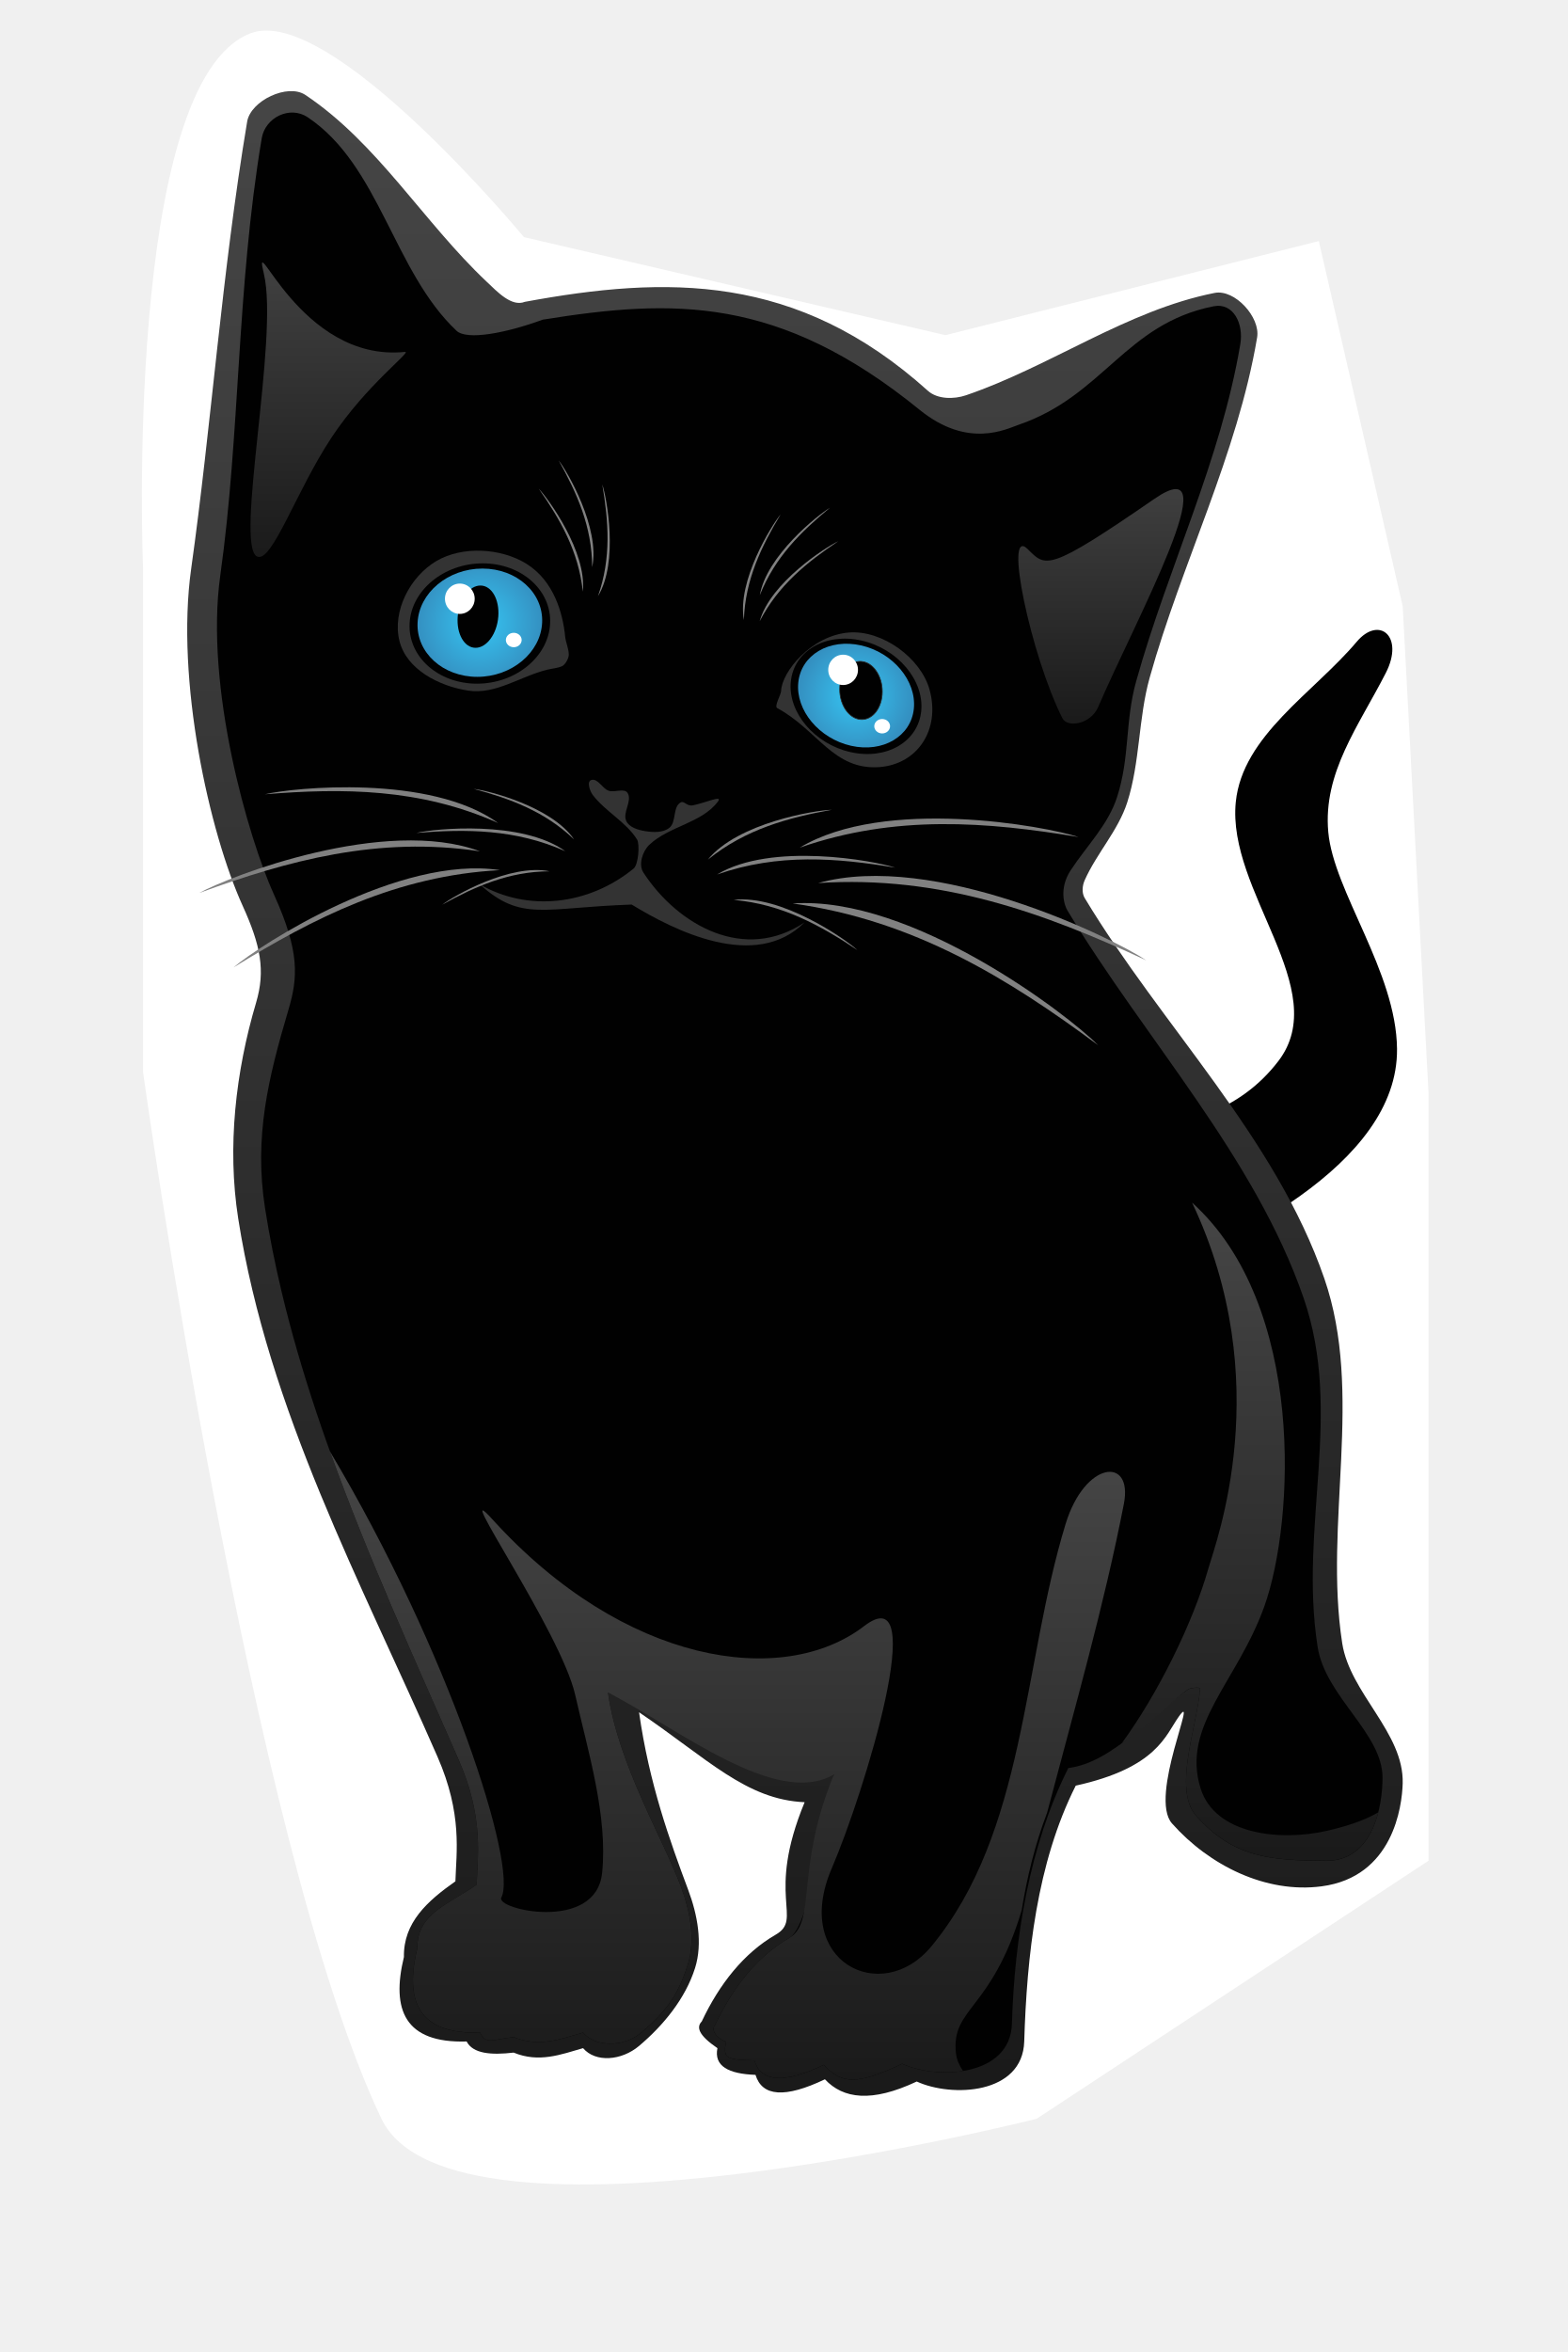
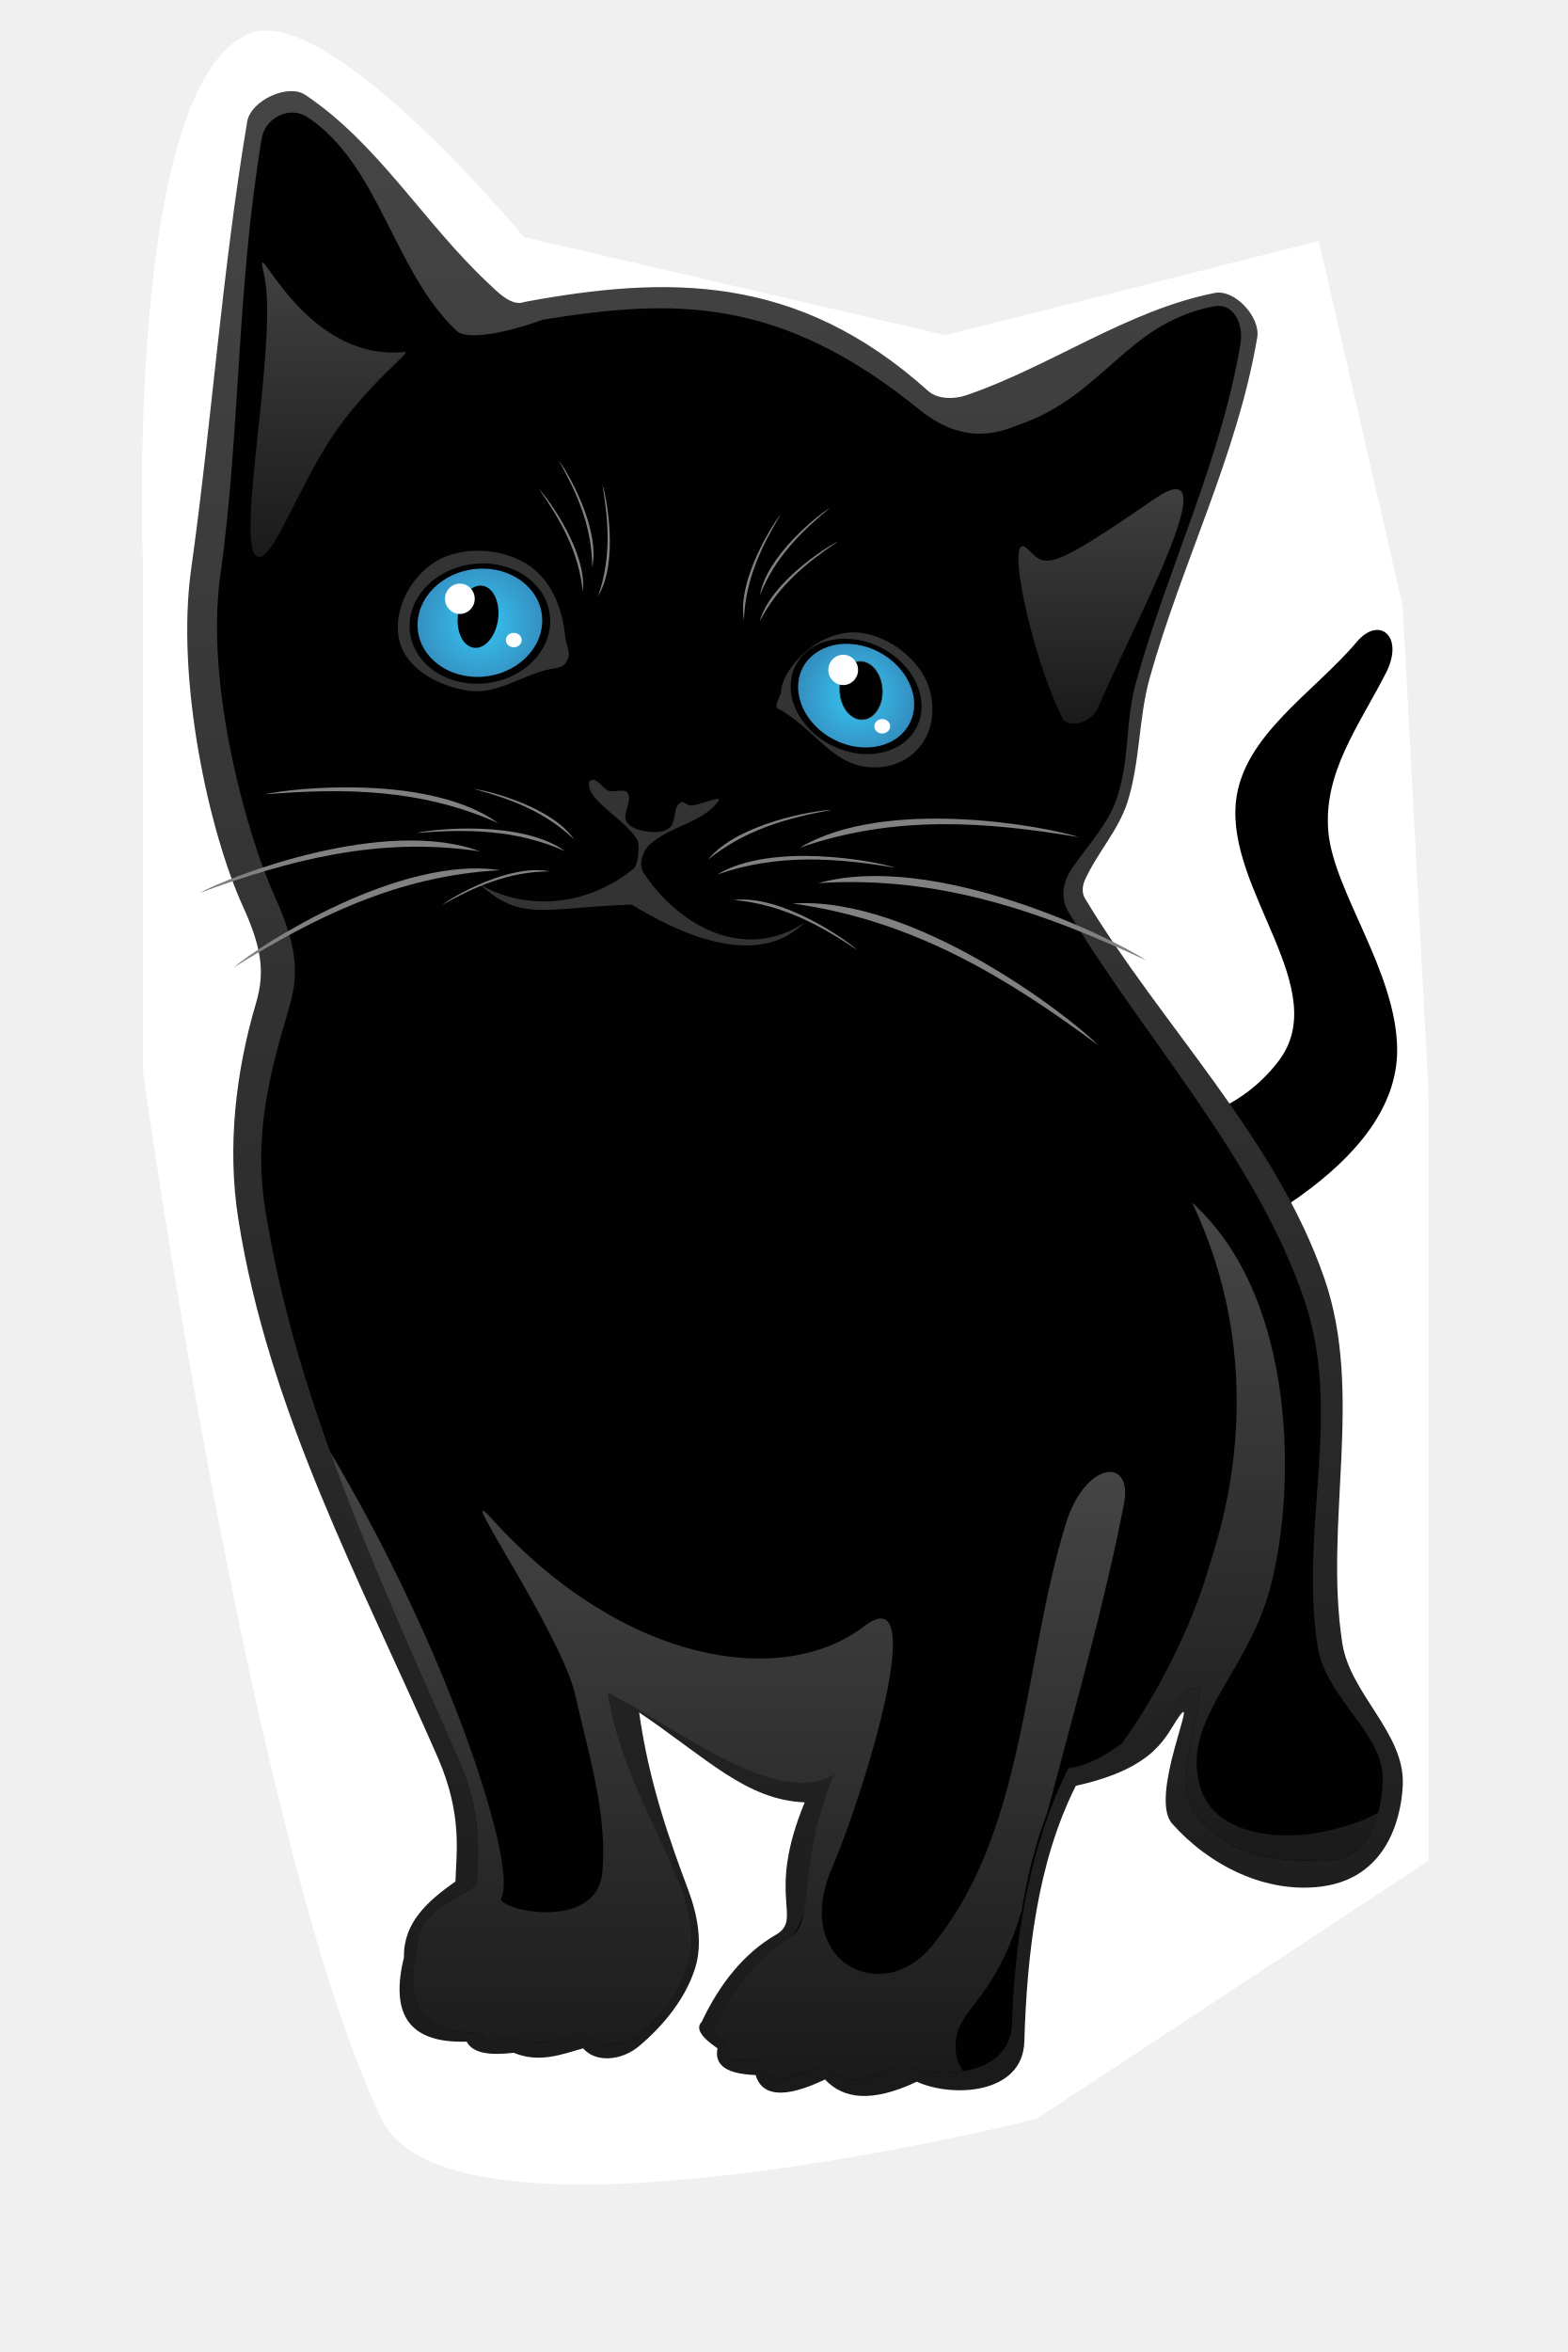
- <svg xmlns="http://www.w3.org/2000/svg" version="1.1" id="Layer_1" x="0px" y="0px" width="400px" height="600px" viewBox="0 0 400 600" enable-background="new 0 0 400 600" xml:space="preserve">
-   <path fill="#FFFFFF" d="M63.917,8.5c20.313-7.787,69.773,52,69.773,52l107.529,25l95.281-24l21.407,93.183l6.593,124.26v195.728  l-100,65.829c0,0-149.171,37.717-167.173,0c-33.41-70-60.827-267-60.827-267V145.041C36.5,145.041,31.407,20.963,63.917,8.5z" />
-   <g id="path_2" transform="matrix(1.2109 0 0 1.2109 -21.752 -15.733)">
-     <path id="path25" fill="#010101" d="M253.981,284.297c23-8.944,58.596-25.809,58.355-50.339   c-0.158-16.283-13.359-33.146-14.488-45.687c-1.129-12.53,6.398-22.299,12.129-33.518c3.956-7.745-1.449-12.11-6.134-6.561   c-9.096,10.773-24.059,19.756-25.481,33.744c-1.916,18.833,20.5,39.532,8.966,54.6c-16.556,21.63-47.246,10.928-70.308,25.542   c-6.502,4.12-6.172,20.009,0.944,22.965C228.277,289.326,243.57,288.345,253.981,284.297L253.981,284.297z" />
-     <g id="_561037744">
-       <g id="g52">
-         <linearGradient id="_559217592_1_" gradientUnits="userSpaceOnUse" x1="-61.436" y1="443.046" x2="-61.436" y2="590.149" gradientTransform="matrix(5.033 0 0 -5.033 494.6776 2681.566)">
-           <stop offset="0" style="stop-color:#1A1A1A" />
-           <stop offset="1" style="stop-color:#676767" />
-         </linearGradient>
-         <path id="_559217592" fill="url(#_559217592_1_)" d="M113.925,409.333c0.178-6.07,1.532-14.108-3.775-26.245     c-16.106-36.834-35.65-72.879-41.996-113.416c-2.352-15.024-0.55-30.874,3.775-45.461c2.005-6.764,0.941-12.085-2.831-20.387     c-7.017-15.445-14.163-47.459-10.853-71.004c4.237-30.131,6.456-62.249,11.797-94.202c0.738-4.412,8.531-8.121,12.269-5.624     c15.228,10.177,24.908,26.82,38.222,39.368c2.194,2.068,5.217,5.344,8.022,4.218c29.88-5.512,57.345-6.073,84.937,18.747     c1.995,1.795,5.476,1.806,8.022,0.937c17.873-6.102,33.846-17.877,52.378-21.559c4.255-0.845,9.683,5.123,8.966,9.373     c-4.17,24.706-15.905,47.567-22.65,71.706c-2.392,8.563-2.002,17.778-4.719,26.245c-1.902,5.928-6.434,10.713-8.966,16.403     c-0.509,1.144-0.646,2.677,0,3.749c16.279,27.048,40.188,50.337,50.49,80.142c8.385,24.26-0.16,51.51,3.775,76.86     c1.643,10.582,13.034,18.822,12.741,29.526c-0.132,4.8-2,19.69-17.079,21.679c-11.755,1.551-23.682-4.408-31.525-13.243     c-5.003-5.636,5.777-28.634,1.416-22.496c-2.799,3.939-4.593,10.751-21.706,14.529c-8.218,16.313-10.304,35.929-10.853,53.897     c-0.341,11.183-15.268,11.825-22.65,8.436c-9.504,4.479-15.507,3.645-19.347-0.469c-8.466,4.046-13.24,3.609-14.628-0.937     c-5.681-0.199-8.789-1.832-8.022-5.624c-4.027-2.755-4.468-4.431-3.303-5.624c3.696-7.848,8.858-14.407,15.572-18.278     c5.887-3.394-2.161-7.953,6.108-27.914c-12.306-0.517-20.422-9.141-34.891-18.952c2.13,15.059,6.487,27.075,10.381,37.493     c1.923,5.145,3.072,11.168,1.416,16.403c-2.028,6.41-6.639,12.055-11.797,16.403c-3.699,3.118-9.17,3.553-11.797,0.469     c-4.687,1.344-9.292,3.139-14.628,0.937c-4.79,0.562-8.581,0.221-9.909-2.343c-13.018,0.394-15.924-6.643-13.212-17.809     C102.949,417.999,108.048,413.463,113.925,409.333L113.925,409.333z" />
-         <path id="_559885168" fill="#010101" d="M118.408,410.041c0.178-6.07,1.532-14.108-3.775-26.245     c-13.782-31.521-29.218-64.521-37.361-98.788c-1.373-5.779-2.539-11.593-3.456-17.442c-2.352-15.024,0.63-27.361,4.955-41.946     c2.005-6.764,2.327-12.263-3.067-24.136s-14.635-43.708-11.325-67.254c4.236-30.131,3.39-60.142,8.73-92.092     c0.738-4.412,5.937-6.95,9.673-4.452c15.227,10.177,18.066,32.444,31.38,44.992c2.194,2.068,10.466,0.481,18.167-2.343     c27.468-4.413,49.761-5.092,79.393,18.981c10.228,8.309,18.335,4.033,20.88,3.163c17.873-6.102,22.521-21.276,41.053-24.956     c4.254-0.845,6.38,3.717,5.663,7.967c-4.17,24.706-15.198,46.865-21.942,71.004c-2.392,8.563-1.295,15.903-4.011,24.371     c-1.902,5.927-6.376,10.252-9.791,15.466c-2.514,3.838-1.354,7.364-0.708,8.436c16.279,27.048,39.482,51.86,49.783,81.665     c8.384,24.26-0.985,48.112,2.949,73.464c1.643,10.582,13.713,18.202,13.684,27.651c-0.018,5.704-1.82,17.505-11.888,17.461     c-11.858-0.052-19.554-0.659-27.396-9.494c-5.002-5.635,0.354-19.215,0.826-26.714c0.048-0.56-2.23-0.087-2.359,0     c-7.272,4.852-15.965,15.527-25.39,16.67c-8.218,16.313-11.339,35.896-11.887,53.864c-0.341,11.182-15.74,11.825-23.123,8.436     c-9.504,4.479-12.675,4.348-16.516,0.234c-8.466,4.045-13.24,3.609-14.628-0.937c-5.681-0.199-6.726-0.191-5.957-3.984     c-1.49-0.324-3.465-2.322-2.3-3.515c3.696-7.848,8.858-14.407,15.572-18.278c5.887-3.394,7.539-36.747,15.808-56.709     c-14.056,11.023-39.755,12.107-53.97,5.009c2.13,15.059,11.501,30.502,15.394,40.92c1.923,5.144,3.072,11.168,1.416,16.403     c-2.028,6.41-4.635,9.946-9.791,14.294c-3.698,3.118-9.642,3.085-12.269,0c-4.687,1.344-9.292,3.139-14.628,0.937     c-4.79,0.562-5.75,1.627-7.078-0.937c-13.018,0.394-15.924-6.643-13.212-17.809c-0.123-7.267,6.629-9.226,12.505-13.357     L118.408,410.041z" />
-         <linearGradient id="_559885000_1_" gradientUnits="userSpaceOnUse" x1="-42.384" y1="452.601" x2="-42.384" y2="500.545" gradientTransform="matrix(5.033 0 0 -5.033 494.6776 2681.566)">
-           <stop offset="0" style="stop-color:#1A1A1A" />
-           <stop offset="1" style="stop-color:#676767" />
-         </linearGradient>
-         <path id="_559885000" fill="url(#_559885000_1_)" d="M308.379,394.808c-1.314,5.115-4.36,10.211-10.984,10.183     c-11.858-0.052-19.555-0.659-27.396-9.494c-5.002-5.635,0.354-19.215,0.826-26.714c0.066-0.553-2.23-0.087-2.359,0     c-3.755,2.506-8.716,8.214-14.124,11.45c7.573-10.339,15.006-25.374,18.257-36.855c1.513-5.344,14.459-39.253-3.447-77.025     c24.028,21.665,21.573,67.238,15.245,84.993c-5.673,15.915-17.615,25.231-13.448,38.431c3.069,9.721,16.719,11.189,26.661,8.905     c3.49-0.801,7.559-1.991,10.771-3.872v-0.002H308.379z" />
-         <linearGradient id="_559884832_1_" gradientUnits="userSpaceOnUse" x1="-64.26" y1="443.208" x2="-64.26" y2="489.364" gradientTransform="matrix(5.033 0 0 -5.033 494.6776 2681.566)">
-           <stop offset="0" style="stop-color:#1A1A1A" />
-           <stop offset="1" style="stop-color:#676767" />
-         </linearGradient>
-         <path id="_559884832" fill="url(#_559884832_1_)" d="M118.408,410.041c0.178-6.07,1.532-14.108-3.775-26.245     c-9.2-21.04-19.135-42.74-27.148-65.037c25.287,42.401,39.579,87.575,36.117,93.982c-1.359,2.517,19.923,7.364,21.234-5.155     c1.254-11.968-3.011-25.753-5.662-37.493c-3.003-13.298-26.643-47.149-17.459-37.025c27.755,30.598,61.206,35.633,78.332,22.496     c14.063-10.788,0.127,34.851-6.842,51.085c-8.401,19.568,10.502,29.099,20.998,16.403c19.89-24.055,19.189-59.269,28.312-89.047     c4.054-13.232,14.216-14.24,12.269-4.218c-4.119,21.204-10.277,42.713-16.185,65.101c-2.541,6.666-4.23,13.552-5.355,20.555     c-6.377,21.239-14.888,20.426-13.85,30.104c0.135,1.262,0.669,2.512,1.488,3.738c-4.488,0.723-9.475,0.016-12.818-1.52     c-9.504,4.479-12.675,4.348-16.516,0.234c-8.466,4.045-13.24,3.609-14.628-0.937c-5.681-0.199-6.726-0.191-5.957-3.984     c-1.49-0.324-3.465-2.322-2.3-3.515c3.696-7.848,8.858-14.407,15.572-18.278c5.887-3.394,1.201-14.529,9.47-34.49     c-12.169,7.274-33.417-10.111-47.632-17.21c2.13,15.059,11.501,30.502,15.394,40.92c1.923,5.144,3.072,11.168,1.416,16.403     c-2.028,6.41-4.635,9.946-9.791,14.294c-3.698,3.118-9.642,3.085-12.269,0c-4.687,1.344-9.292,3.139-14.628,0.937     c-4.79,0.562-5.75,1.627-7.078-0.937c-13.018,0.394-15.924-6.643-13.212-17.809c-0.123-7.267,6.629-9.226,12.505-13.357     L118.408,410.041z" />
-         <linearGradient id="_559884736_1_" gradientUnits="userSpaceOnUse" x1="-48.63" y1="499.851" x2="-48.63" y2="520.434" gradientTransform="matrix(5.033 0 0 -5.033 494.6776 2681.566)">
-           <stop offset="0" style="stop-color:#1A1A1A" />
-           <stop offset="1" style="stop-color:#676767" />
-         </linearGradient>
-         <path id="_559884736" fill="url(#_559884736_1_)" d="M234.5,128.663c-5.127-5.064,0.678,22.398,7.314,35.619     c1.078,2.149,6.011,1.251,7.55-2.343c7.758-18.114,28.078-55.044,11.797-43.82C238.622,133.657,238.359,132.474,234.5,128.663     L234.5,128.663z" />
-         <linearGradient id="_559881536_1_" gradientUnits="userSpaceOnUse" x1="-80.98" y1="506.789" x2="-80.98" y2="531.635" gradientTransform="matrix(5.033 0 0 -5.033 494.6776 2681.566)">
-           <stop offset="0" style="stop-color:#1A1A1A" />
-           <stop offset="1" style="stop-color:#676767" />
-         </linearGradient>
-         <path id="_559881536" fill="url(#_559881536_1_)" d="M72.158,130.245c-4.845-2.164,4.612-46.077,1.416-59.521     c-2.605-10.957,7.477,18.714,29.728,16.403c1.549-0.161-8.137,6.939-15.476,18.033C80.389,116.403,75.27,131.635,72.158,130.245     L72.158,130.245z" />
-         <path id="_559881440" fill="#333333" d="M151.471,195.976c1.032-0.842,1.328-5.173,0.724-6.132     c-2.34-3.714-6.633-5.862-9.307-9.347c-0.65-0.848-1.343-2.896-0.31-3.184c1.372-0.383,2.281,1.775,3.619,2.26     c1.273,0.461,3.353-0.651,4.033,0.513c0.988,1.69-1.135,4.081-0.31,5.854c0.64,1.377,2.525,1.918,4.033,2.157     c1.685,0.266,3.747,0.355,5.067-0.719c1.516-1.233,0.657-4.409,2.378-5.341c0.747-0.405,1.28,0.88,2.58,0.616     c2.703-0.547,6.327-2.236,5.279-0.822c-3.388,4.575-10.354,5.207-14.477,9.141c-1.448,1.382-2.336,4.183-1.241,5.854     c7.354,11.232,21.407,18.94,33.97,10.478c-10.336,10.375-27.517,1.711-36.44-3.745c-18.584,0.613-23.185,3.702-32.017-4.266     C129.108,205.106,141.931,203.762,151.471,195.976L151.471,195.976z" />
-         <path id="_559881344" fill="#333333" d="M136.396,153.333c0.703-0.318,1.416-1.671,1.416-2.402     c-0.002-1.348-0.634-2.525-0.767-3.867c-0.47-4.745-2.296-11.644-8.14-15.29c-5.364-3.346-13.549-3.802-18.993-0.586     c-5.562,3.287-9.323,10.569-7.786,16.813c1.485,6.029,8.333,9.546,14.51,10.486c5.753,0.876,10.929-2.992,16.575-4.394     C134.247,153.837,135.424,153.772,136.396,153.333L136.396,153.333z" />
-         <path id="_559881248" fill="#333333" d="M181.754,162.179c-0.728-0.394,0.769-2.786,0.797-3.609     c0.135-4.034,6.381-11.703,14.303-12.326c6.998-0.551,15.139,5.342,16.987,12.068c2.312,8.413-2.56,15.72-10.617,16.286     C193.57,175.277,190.255,166.773,181.754,162.179L181.754,162.179z" />
-         <path id="_559881152" fill="#010101" d="M119.684,131.675c8.177,0,14.532,5.675,14.196,12.675     c-0.337,7-7.238,12.675-15.414,12.675c-8.177,0-14.532-5.675-14.196-12.675C104.607,137.35,111.507,131.675,119.684,131.675z" />
-         <radialGradient id="_560527216_1_" cx="-61.027" cy="505.781" r="5.889" gradientTransform="matrix(3.9582 0 0 -3.9313 360.631 2132.559)" gradientUnits="userSpaceOnUse">
-           <stop offset="0" style="stop-color:#35C6F4" />
-           <stop offset="1" style="stop-color:#34679A" />
-         </radialGradient>
-         <path id="_560527216" fill="url(#_560527216_1_)" d="M119.616,132.772c7.247,0,12.881,5.107,12.582,11.407     c-0.298,6.3-6.415,11.407-13.662,11.407s-12.881-5.107-12.582-11.407C106.252,137.878,112.369,132.772,119.616,132.772z" />
-         <path id="_560527120" fill="#010101" d="M119.198,136.345c2.362,0,4.046,2.938,3.762,6.561c-0.284,3.624-2.428,6.561-4.79,6.561     s-4.046-2.938-3.762-6.561C114.692,139.283,116.836,136.345,119.198,136.345z" />
-         <ellipse id="_560527024" fill="#FFFFFF" cx="114.854" cy="139.131" rx="3.133" ry="3.193" />
-         <ellipse id="_560526928" fill="#FFFFFF" cx="126.219" cy="147.824" rx="1.663" ry="1.518" />
-         <path id="_560526832" fill="#010101" d="M199.51,147.941c-7.588-1.712-14.262,2.16-14.909,8.649     c-0.646,6.489,4.981,13.138,12.568,14.851c7.588,1.712,14.262-2.16,14.909-8.649C212.726,156.303,207.098,149.654,199.51,147.941     z" />
-         <radialGradient id="_561348040_1_" cx="-40.999" cy="501.875" r="5.374" gradientTransform="matrix(3.9582 0 0 -3.9313 360.631 2132.559)" gradientUnits="userSpaceOnUse">
-           <stop offset="0" style="stop-color:#35C6F4" />
-           <stop offset="1" style="stop-color:#34679A" />
-         </radialGradient>
-         <path id="_561348040" fill="url(#_561348040_1_)" d="M199.41,148.962c-6.725-1.518-12.652,1.986-13.238,7.824     c-0.586,5.84,4.391,11.803,11.116,13.321c6.725,1.518,12.652-1.986,13.238-7.824C211.112,156.444,206.135,150.48,199.41,148.962z     " />
-         <path id="_561348016" fill="#010101" stroke="#2C2A29" stroke-width="0.157" d="M199.862,152.391     c-2.464-0.489-4.675,1.826-4.937,5.173c-0.262,3.346,1.523,6.456,3.987,6.945c2.464,0.489,4.675-1.826,4.937-5.173     C204.112,155.989,202.326,152.88,199.862,152.391z" />
-         <ellipse id="_561347920" fill="#FFFFFF" cx="195.62" cy="154.112" rx="3.133" ry="3.193" />
-         <ellipse id="_561347824" fill="#FFFFFF" cx="203.847" cy="165.987" rx="1.663" ry="1.518" />
-         <path id="_561347728" fill="#818181" d="M123.301,196.308c-21.695,1.14-39.292,10.083-56.121,20.488     C72.759,212.002,102.229,193.054,123.301,196.308z" />
-         <path id="_561997160" fill="#818181" d="M119.107,192.344c-21.477-3.251-40.534,1.962-59.135,8.763     C66.414,197.537,99.139,184.918,119.107,192.344z" />
-         <path id="_561997064" fill="#818181" d="M122.889,186.366c-16.397-7.329-32.754-7.369-49.101-6.04     c5.932-1.429,34.838-4.288,49.103,6.029L122.889,186.366z" />
-         <path id="_561996968" fill="#818181" d="M137.078,192.322c-10.48-4.677-20.932-4.702-31.38-3.853     C109.49,187.556,127.964,185.729,137.078,192.322z" />
-         <path id="_561996872" fill="#818181" d="M138.94,189.843c-6.191-5.947-13.556-8.607-21.142-10.65     C120.706,179.507,134.201,182.889,138.94,189.843z" />
-         <path id="_561996776" fill="#818181" d="M133.774,196.552c-8.613,0.032-15.757,3.232-22.626,7.027     C113.452,201.788,125.494,194.856,133.774,196.552z" />
-         <path id="_635801000" fill="#818181" d="M184.982,203.327c25.572,3.516,45.505,15.859,64.376,29.86     C243.237,226.955,210.26,201.58,184.982,203.327z" />
-         <path id="_635800904" fill="#818181" d="M190.359,199.031c25.76-1.706,47.797,6.368,69.134,16.278     C252.227,210.439,214.755,192.231,190.359,199.031L190.359,199.031z" />
-         <path id="_635800808" fill="#818181" d="M186.475,191.57c20.156-7.029,39.526-5.442,58.749-2.238     C238.345,187.048,204.408,180.778,186.475,191.57z" />
-         <path id="_635800712" fill="#818181" d="M169.073,197.215c12.881-4.492,25.26-3.478,37.546-1.43     C202.223,194.326,180.535,190.319,169.073,197.215z" />
-         <path id="_635800616" fill="#818181" d="M167.121,194.093c7.933-6.424,16.922-8.838,26.11-10.5     C189.757,183.676,173.435,186.333,167.121,194.093z" />
-         <path id="_561168440" fill="#818181" d="M172.556,202.574c10.196,0.897,18.33,5.4,26.079,10.578     C196.088,210.802,182.531,201.393,172.556,202.574z" />
-         <path id="_561168344" fill="#818181" d="M142.743,132.486c-0.02-8.555-3.232-15.654-7.044-22.48     C137.499,112.296,144.461,124.265,142.743,132.486z" />
-         <path id="_561168248" fill="#818181" d="M143.963,138.588c2.856-8.07,2.215-15.828,0.916-23.525     C145.805,117.819,148.346,131.409,143.963,138.588z" />
-         <path id="_561168152" fill="#818181" d="M140.768,137.628c-0.882-8.509-4.793-15.254-9.272-21.668     C133.517,118.06,141.65,129.277,140.768,137.628z" />
-         <path id="_561168056" fill="#818181" d="M178.071,138.376c3.143-7.965,8.729-13.423,14.774-18.412     C190.331,121.45,179.472,130.095,178.071,138.376z" />
-         <path id="_561037912" fill="#818181" d="M174.707,143.623c0.285-8.55,3.717-15.548,7.738-22.255     C180.575,123.603,173.245,135.354,174.707,143.623z" />
-         <path id="_561037672" fill="#818181" d="M178.034,143.878c3.929-7.613,10.037-12.489,16.553-16.852     C191.937,128.255,180.261,135.779,178.034,143.878z" />
-       </g>
-     </g>
+ <svg xmlns="http://www.w3.org/2000/svg" width="400" height="600" viewBox="0 0 400 600">
+   <path fill="#fff" d="M63.917 8.5c20.313-7.787 69.773 52 69.773 52l107.529 25 95.281-24 21.407 93.183 6.593 124.26v195.728l-100 65.829s-149.171 37.717-167.173 0c-33.41-70-60.827-267-60.827-267v-128.459s-5.093-124.078 27.417-136.541z" />
+   <g transform="matrix(1.211 0 0 1.211 -21.752 -15.733)">
+     <path fill="#010101" d="M253.981 284.297c23-8.944 58.596-25.809 58.355-50.339-.158-16.283-13.359-33.146-14.488-45.687-1.129-12.53 6.398-22.299 12.129-33.518 3.956-7.745-1.449-12.11-6.134-6.561-9.096 10.773-24.059 19.756-25.481 33.744-1.916 18.833 20.5 39.532 8.966 54.6-16.556 21.63-47.246 10.928-70.308 25.542-6.502 4.12-6.172 20.009.944 22.965 10.313 4.283 25.606 3.302 36.017-.746z" />
+     <linearGradient id="a" gradientUnits="userSpaceOnUse" x1="-61.436" y1="443.046" x2="-61.436" y2="590.149" gradientTransform="matrix(5.033 0 0 -5.033 494.678 2681.566)">
+       <stop offset="0" stop-color="#1A1A1A" />
+       <stop offset="1" stop-color="#676767" />
+     </linearGradient>
+     <path fill="url(#a)" d="M113.925 409.333c.178-6.07 1.532-14.108-3.775-26.245-16.106-36.834-35.65-72.879-41.996-113.416-2.352-15.024-.55-30.874 3.775-45.461 2.005-6.764.941-12.085-2.831-20.387-7.017-15.445-14.163-47.459-10.853-71.004 4.237-30.131 6.456-62.249 11.797-94.202.738-4.412 8.531-8.121 12.269-5.624 15.228 10.177 24.908 26.82 38.222 39.368 2.194 2.068 5.217 5.344 8.022 4.218 29.88-5.512 57.345-6.073 84.937 18.747 1.995 1.795 5.476 1.806 8.022.937 17.873-6.102 33.846-17.877 52.378-21.559 4.255-.845 9.683 5.123 8.966 9.373-4.17 24.706-15.905 47.567-22.65 71.706-2.392 8.563-2.002 17.778-4.719 26.245-1.902 5.928-6.434 10.713-8.966 16.403-.509 1.144-.646 2.677 0 3.749 16.279 27.048 40.188 50.337 50.49 80.142 8.385 24.26-.16 51.51 3.775 76.86 1.643 10.582 13.034 18.822 12.741 29.526-.132 4.8-2 19.69-17.079 21.679-11.755 1.551-23.682-4.408-31.525-13.243-5.003-5.636 5.777-28.634 1.416-22.496-2.799 3.939-4.593 10.751-21.706 14.529-8.218 16.313-10.304 35.929-10.853 53.897-.341 11.183-15.268 11.825-22.65 8.436-9.504 4.479-15.507 3.645-19.347-.469-8.466 4.046-13.24 3.609-14.628-.937-5.681-.199-8.789-1.832-8.022-5.624-4.027-2.755-4.468-4.431-3.303-5.624 3.696-7.848 8.858-14.407 15.572-18.278 5.887-3.394-2.161-7.953 6.108-27.914-12.306-.517-20.422-9.141-34.891-18.952 2.13 15.059 6.487 27.075 10.381 37.493 1.923 5.145 3.072 11.168 1.416 16.403-2.028 6.41-6.639 12.055-11.797 16.403-3.699 3.118-9.17 3.553-11.797.469-4.687 1.344-9.292 3.139-14.628.937-4.79.562-8.581.221-9.909-2.343-13.018.394-15.924-6.643-13.212-17.809-.126-7.267 4.973-11.803 10.85-15.933z" />
+     <path fill="#010101" d="M118.408 410.041c.178-6.07 1.532-14.108-3.775-26.245-13.782-31.521-29.218-64.521-37.361-98.788-1.373-5.779-2.539-11.593-3.456-17.442-2.352-15.024.63-27.361 4.955-41.946 2.005-6.764 2.327-12.263-3.067-24.136s-14.635-43.708-11.325-67.254c4.236-30.131 3.39-60.142 8.73-92.092.738-4.412 5.937-6.95 9.673-4.452 15.227 10.177 18.066 32.444 31.38 44.992 2.194 2.068 10.466.481 18.167-2.343 27.468-4.413 49.761-5.092 79.393 18.981 10.228 8.309 18.335 4.033 20.88 3.163 17.873-6.102 22.521-21.276 41.053-24.956 4.254-.845 6.38 3.717 5.663 7.967-4.17 24.706-15.198 46.865-21.942 71.004-2.392 8.563-1.295 15.903-4.011 24.371-1.902 5.927-6.376 10.252-9.791 15.466-2.514 3.838-1.354 7.364-.708 8.436 16.279 27.048 39.482 51.86 49.783 81.665 8.384 24.26-.985 48.112 2.949 73.464 1.643 10.582 13.713 18.202 13.684 27.651-.018 5.704-1.82 17.505-11.888 17.461-11.858-.052-19.554-.659-27.396-9.494-5.002-5.635.354-19.215.826-26.714.048-.56-2.23-.087-2.359 0-7.272 4.852-15.965 15.527-25.39 16.67-8.218 16.313-11.339 35.896-11.887 53.864-.341 11.182-15.74 11.825-23.123 8.436-9.504 4.479-12.675 4.348-16.516.234-8.466 4.045-13.24 3.609-14.628-.937-5.681-.199-6.726-.191-5.957-3.984-1.49-.324-3.465-2.322-2.3-3.515 3.696-7.848 8.858-14.407 15.572-18.278 5.887-3.394 7.539-36.747 15.808-56.709-14.056 11.023-39.755 12.107-53.97 5.009 2.13 15.059 11.501 30.502 15.394 40.92 1.923 5.144 3.072 11.168 1.416 16.403-2.028 6.41-4.635 9.946-9.791 14.294-3.698 3.118-9.642 3.085-12.269 0-4.687 1.344-9.292 3.139-14.628.937-4.79.562-5.75 1.627-7.078-.937-13.018.394-15.924-6.643-13.212-17.809-.123-7.267 6.629-9.226 12.505-13.357h-.003z" />
+     <linearGradient id="b" gradientUnits="userSpaceOnUse" x1="-42.384" y1="452.601" x2="-42.384" y2="500.545" gradientTransform="matrix(5.033 0 0 -5.033 494.678 2681.566)">
+       <stop offset="0" stop-color="#1A1A1A" />
+       <stop offset="1" stop-color="#676767" />
+     </linearGradient>
+     <path fill="url(#b)" d="M308.379 394.808c-1.314 5.115-4.36 10.211-10.984 10.183-11.858-.052-19.555-.659-27.396-9.494-5.002-5.635.354-19.215.826-26.714.066-.553-2.23-.087-2.359 0-3.755 2.506-8.716 8.214-14.124 11.45 7.573-10.339 15.006-25.374 18.257-36.855 1.513-5.344 14.459-39.253-3.447-77.025 24.028 21.665 21.573 67.238 15.245 84.993-5.673 15.915-17.615 25.231-13.448 38.431 3.069 9.721 16.719 11.189 26.661 8.905 3.49-.801 7.559-1.991 10.771-3.872v-.002h-.002z" />
+     <linearGradient id="c" gradientUnits="userSpaceOnUse" x1="-64.26" y1="443.208" x2="-64.26" y2="489.364" gradientTransform="matrix(5.033 0 0 -5.033 494.678 2681.566)">
+       <stop offset="0" stop-color="#1A1A1A" />
+       <stop offset="1" stop-color="#676767" />
+     </linearGradient>
+     <path fill="url(#c)" d="M118.408 410.041c.178-6.07 1.532-14.108-3.775-26.245-9.2-21.04-19.135-42.74-27.148-65.037 25.287 42.401 39.579 87.575 36.117 93.982-1.359 2.517 19.923 7.364 21.234-5.155 1.254-11.968-3.011-25.753-5.662-37.493-3.003-13.298-26.643-47.149-17.459-37.025 27.755 30.598 61.206 35.633 78.332 22.496 14.063-10.788.127 34.851-6.842 51.085-8.401 19.568 10.502 29.099 20.998 16.403 19.89-24.055 19.189-59.269 28.312-89.047 4.054-13.232 14.216-14.24 12.269-4.218-4.119 21.204-10.277 42.713-16.185 65.101-2.541 6.666-4.23 13.552-5.355 20.555-6.377 21.239-14.888 20.426-13.85 30.104.135 1.262.669 2.512 1.488 3.738-4.488.723-9.475.016-12.818-1.52-9.504 4.479-12.675 4.348-16.516.234-8.466 4.045-13.24 3.609-14.628-.937-5.681-.199-6.726-.191-5.957-3.984-1.49-.324-3.465-2.322-2.3-3.515 3.696-7.848 8.858-14.407 15.572-18.278 5.887-3.394 1.201-14.529 9.47-34.49-12.169 7.274-33.417-10.111-47.632-17.21 2.13 15.059 11.501 30.502 15.394 40.92 1.923 5.144 3.072 11.168 1.416 16.403-2.028 6.41-4.635 9.946-9.791 14.294-3.698 3.118-9.642 3.085-12.269 0-4.687 1.344-9.292 3.139-14.628.937-4.79.562-5.75 1.627-7.078-.937-13.018.394-15.924-6.643-13.212-17.809-.123-7.267 6.629-9.226 12.505-13.357l-.002.005z" />
+     <linearGradient id="d" gradientUnits="userSpaceOnUse" x1="-48.63" y1="499.851" x2="-48.63" y2="520.434" gradientTransform="matrix(5.033 0 0 -5.033 494.678 2681.566)">
+       <stop offset="0" stop-color="#1A1A1A" />
+       <stop offset="1" stop-color="#676767" />
+     </linearGradient>
+     <path fill="url(#d)" d="M234.5 128.663c-5.127-5.064.678 22.398 7.314 35.619 1.078 2.149 6.011 1.251 7.55-2.343 7.758-18.114 28.078-55.044 11.797-43.82-22.539 15.538-22.802 14.355-26.661 10.544z" />
+     <linearGradient id="e" gradientUnits="userSpaceOnUse" x1="-80.98" y1="506.789" x2="-80.98" y2="531.635" gradientTransform="matrix(5.033 0 0 -5.033 494.678 2681.566)">
+       <stop offset="0" stop-color="#1A1A1A" />
+       <stop offset="1" stop-color="#676767" />
+     </linearGradient>
+     <path fill="url(#e)" d="M72.158 130.245c-4.845-2.164 4.612-46.077 1.416-59.521-2.605-10.957 7.477 18.714 29.728 16.403 1.549-.161-8.137 6.939-15.476 18.033-7.437 11.243-12.556 26.475-15.668 25.085z" />
+     <path fill="#333" d="M151.471 195.976c1.032-.842 1.328-5.173.724-6.132-2.34-3.714-6.633-5.862-9.307-9.347-.65-.848-1.343-2.896-.31-3.184 1.372-.383 2.281 1.775 3.619 2.26 1.273.461 3.353-.651 4.033.513.988 1.69-1.135 4.081-.31 5.854.64 1.377 2.525 1.918 4.033 2.157 1.685.266 3.747.355 5.067-.719 1.516-1.233.657-4.409 2.378-5.341.747-.405 1.28.88 2.58.616 2.703-.547 6.327-2.236 5.279-.822-3.388 4.575-10.354 5.207-14.477 9.141-1.448 1.382-2.336 4.183-1.241 5.854 7.354 11.232 21.407 18.94 33.97 10.478-10.336 10.375-27.517 1.711-36.44-3.745-18.584.613-23.185 3.702-32.017-4.266 10.056 5.813 22.879 4.469 32.419-3.317z" />
+     <path fill="#333" d="M136.396 153.333c.703-.318 1.416-1.671 1.416-2.402-.002-1.348-.634-2.525-.767-3.867-.47-4.745-2.296-11.644-8.14-15.29-5.364-3.346-13.549-3.802-18.993-.586-5.562 3.287-9.323 10.569-7.786 16.813 1.485 6.029 8.333 9.546 14.51 10.486 5.753.876 10.929-2.992 16.575-4.394 1.036-.256 2.213-.321 3.185-.76z" />
+     <path fill="#333" d="M181.754 162.179c-.728-.394.769-2.786.797-3.609.135-4.034 6.381-11.703 14.303-12.326 6.998-.551 15.139 5.342 16.987 12.068 2.312 8.413-2.56 15.72-10.617 16.286-9.654.679-12.969-7.825-21.47-12.419z" />
+     <path fill="#010101" d="M119.684 131.675c8.177 0 14.532 5.675 14.196 12.675-.337 7-7.238 12.675-15.414 12.675-8.177 0-14.532-5.675-14.196-12.675.337-7 7.237-12.675 15.414-12.675z" />
+     <radialGradient id="f" cx="-61.027" cy="505.781" r="5.889" gradientTransform="matrix(3.958 0 0 -3.931 360.631 2132.559)" gradientUnits="userSpaceOnUse">
+       <stop offset="0" stop-color="#35C6F4" />
+       <stop offset="1" stop-color="#34679A" />
+     </radialGradient>
+     <path fill="url(#f)" d="M119.616 132.772c7.247 0 12.881 5.107 12.582 11.407-.298 6.3-6.415 11.407-13.662 11.407s-12.881-5.107-12.582-11.407c.298-6.301 6.415-11.407 13.662-11.407z" />
+     <path fill="#010101" d="M119.198 136.345c2.362 0 4.046 2.938 3.762 6.561-.284 3.624-2.428 6.561-4.79 6.561s-4.046-2.938-3.762-6.561c.284-3.623 2.428-6.561 4.79-6.561z" />
+     <ellipse fill="#fff" cx="114.854" cy="139.131" rx="3.133" ry="3.193" />
+     <ellipse fill="#fff" cx="126.219" cy="147.824" rx="1.663" ry="1.518" />
+     <path fill="#010101" d="M199.51 147.941c-7.588-1.712-14.262 2.16-14.909 8.649-.646 6.489 4.981 13.138 12.568 14.851 7.588 1.712 14.262-2.16 14.909-8.649.648-6.489-4.98-13.138-12.568-14.851z" />
+     <radialGradient id="g" cx="-40.999" cy="501.875" r="5.374" gradientTransform="matrix(3.958 0 0 -3.931 360.631 2132.559)" gradientUnits="userSpaceOnUse">
+       <stop offset="0" stop-color="#35C6F4" />
+       <stop offset="1" stop-color="#34679A" />
+     </radialGradient>
+     <path fill="url(#g)" d="M199.41 148.962c-6.725-1.518-12.652 1.986-13.238 7.824-.586 5.84 4.391 11.803 11.116 13.321 6.725 1.518 12.652-1.986 13.238-7.824.586-5.839-4.391-11.803-11.116-13.321z" />
+     <path fill="#010101" stroke="#2C2A29" stroke-width=".157" d="M199.862 152.391c-2.464-.489-4.675 1.826-4.937 5.173-.262 3.346 1.523 6.456 3.987 6.945 2.464.489 4.675-1.826 4.937-5.173.263-3.347-1.523-6.456-3.987-6.945z" />
+     <ellipse fill="#fff" cx="195.62" cy="154.112" rx="3.133" ry="3.193" />
+     <ellipse fill="#fff" cx="203.847" cy="165.987" rx="1.663" ry="1.518" />
+     <path fill="#818181" d="M123.301 196.308c-21.695 1.14-39.292 10.083-56.121 20.488 5.579-4.794 35.049-23.742 56.121-20.488z" />
+     <path fill="#818181" d="M119.107 192.344c-21.477-3.251-40.534 1.962-59.135 8.763 6.442-3.57 39.167-16.189 59.135-8.763z" />
+     <path fill="#818181" d="M122.889 186.366c-16.397-7.329-32.754-7.369-49.101-6.04 5.932-1.429 34.838-4.288 49.103 6.029l-.002.011z" />
+     <path fill="#818181" d="M137.078 192.322c-10.48-4.677-20.932-4.702-31.38-3.853 3.792-.913 22.266-2.74 31.38 3.853z" />
+     <path fill="#818181" d="M138.94 189.843c-6.191-5.947-13.556-8.607-21.142-10.65 2.908.314 16.403 3.696 21.142 10.65z" />
+     <path fill="#818181" d="M133.774 196.552c-8.613.032-15.757 3.232-22.626 7.027 2.304-1.791 14.346-8.723 22.626-7.027z" />
+     <path fill="#818181" d="M184.982 203.327c25.572 3.516 45.505 15.859 64.376 29.86-6.121-6.232-39.098-31.607-64.376-29.86z" />
+     <path fill="#818181" d="M190.359 199.031c25.76-1.706 47.797 6.368 69.134 16.278-7.266-4.87-44.738-23.078-69.134-16.278z" />
+     <path fill="#818181" d="M186.475 191.57c20.156-7.029 39.526-5.442 58.749-2.238-6.879-2.284-40.816-8.554-58.749 2.238z" />
+     <path fill="#818181" d="M169.073 197.215c12.881-4.492 25.26-3.478 37.546-1.43-4.396-1.459-26.084-5.466-37.546 1.43z" />
+     <path fill="#818181" d="M167.121 194.093c7.933-6.424 16.922-8.838 26.11-10.5-3.474.083-19.796 2.74-26.11 10.5z" />
+     <path fill="#818181" d="M172.556 202.574c10.196.897 18.33 5.4 26.079 10.578-2.547-2.35-16.104-11.759-26.079-10.578z" />
+     <path fill="#818181" d="M142.743 132.486c-.02-8.555-3.232-15.654-7.044-22.48 1.8 2.29 8.762 14.259 7.044 22.48z" />
+     <path fill="#818181" d="M143.963 138.588c2.856-8.07 2.215-15.828.916-23.525.926 2.756 3.467 16.346-.916 23.525z" />
+     <path fill="#818181" d="M140.768 137.628c-.882-8.509-4.793-15.254-9.272-21.668 2.021 2.1 10.154 13.317 9.272 21.668z" />
+     <path fill="#818181" d="M178.071 138.376c3.143-7.965 8.729-13.423 14.774-18.412-2.514 1.486-13.373 10.131-14.774 18.412z" />
+     <path fill="#818181" d="M174.707 143.623c.285-8.55 3.717-15.548 7.738-22.255-1.87 2.235-9.2 13.986-7.738 22.255z" />
+     <path fill="#818181" d="M178.034 143.878c3.929-7.613 10.037-12.489 16.553-16.852-2.65 1.229-14.326 8.753-16.553 16.852z" />
  </g>
</svg>
